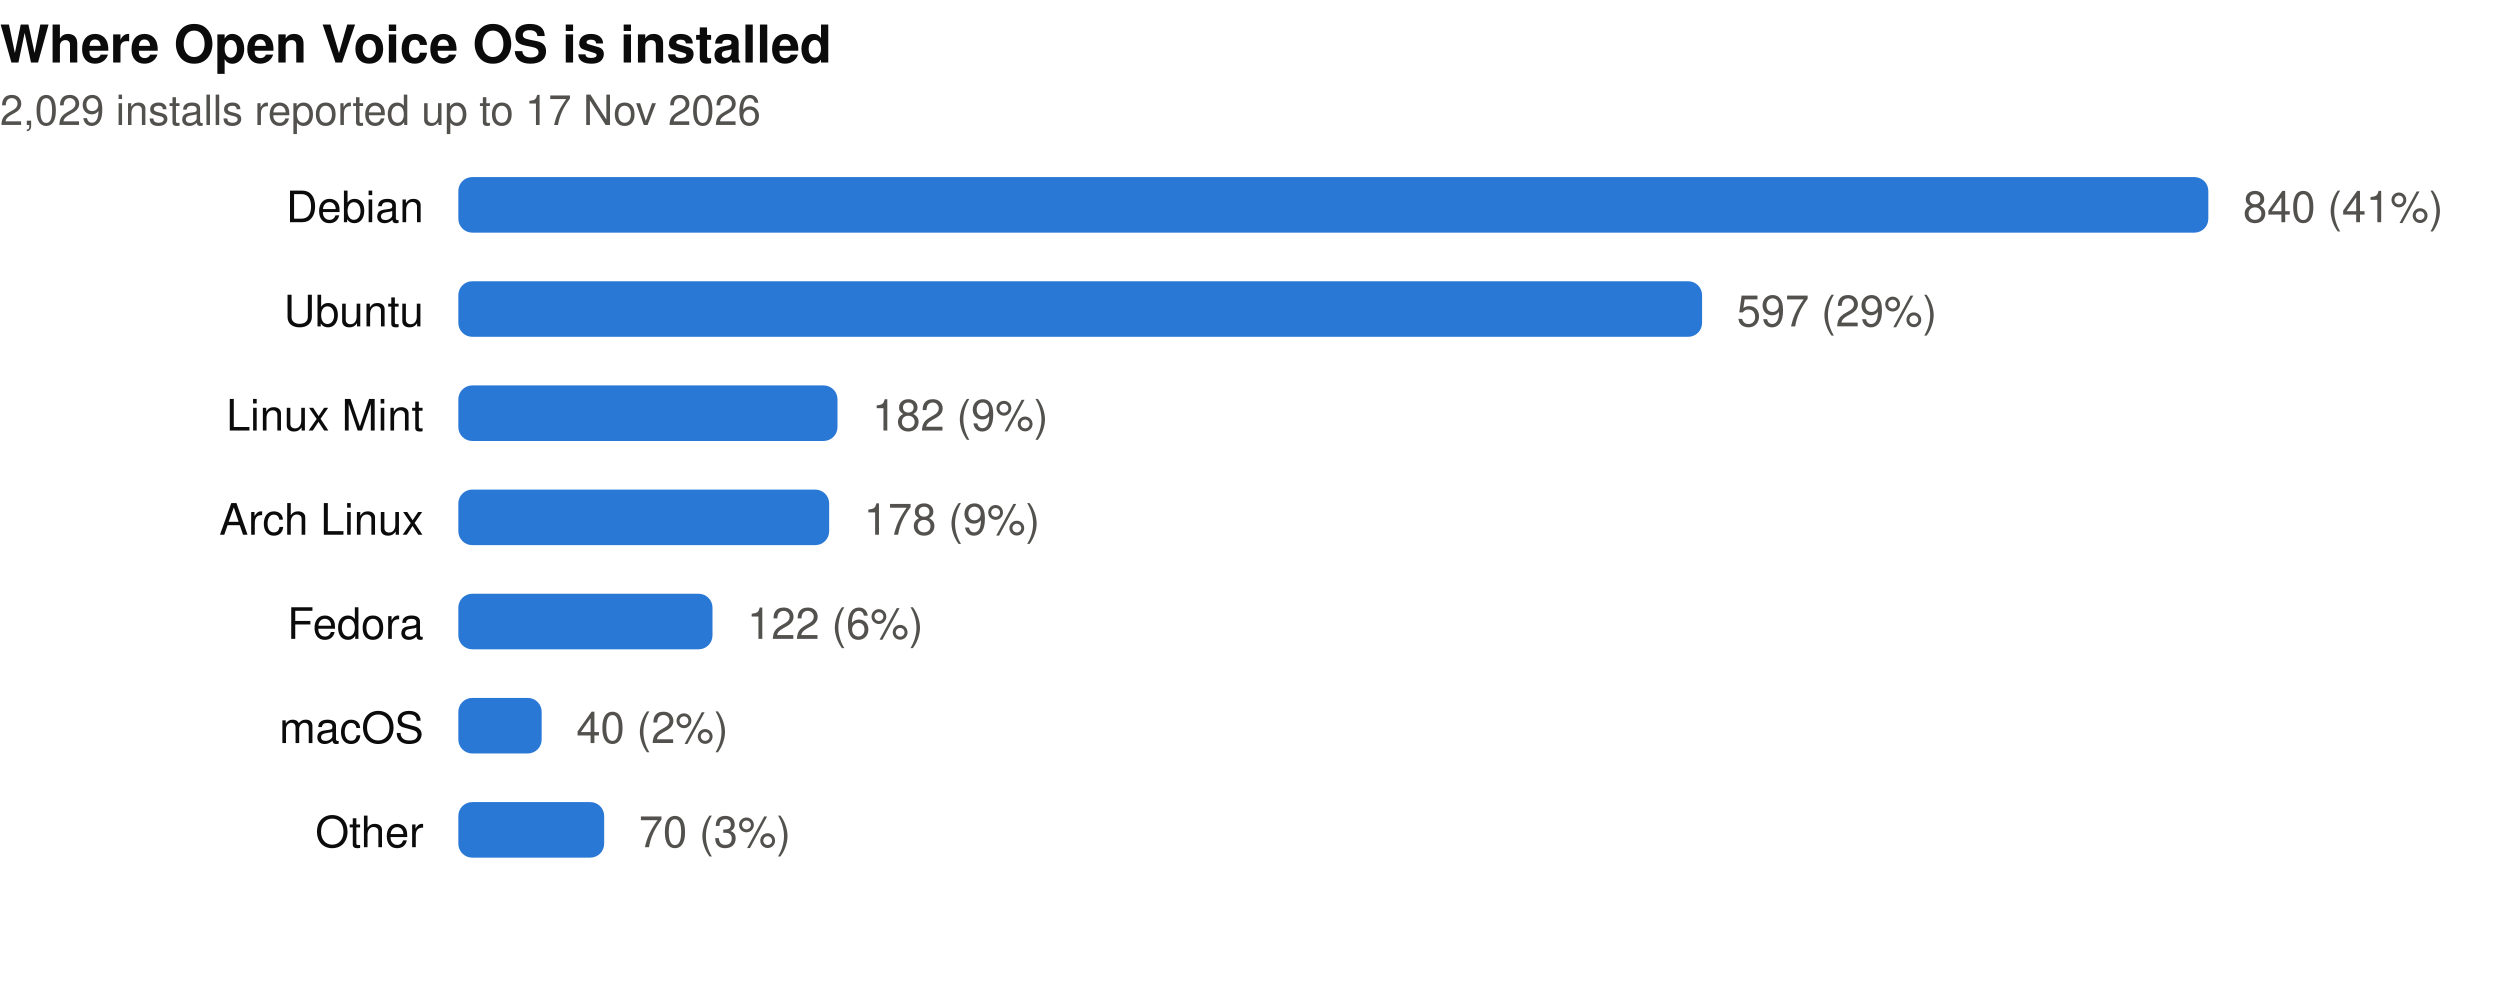
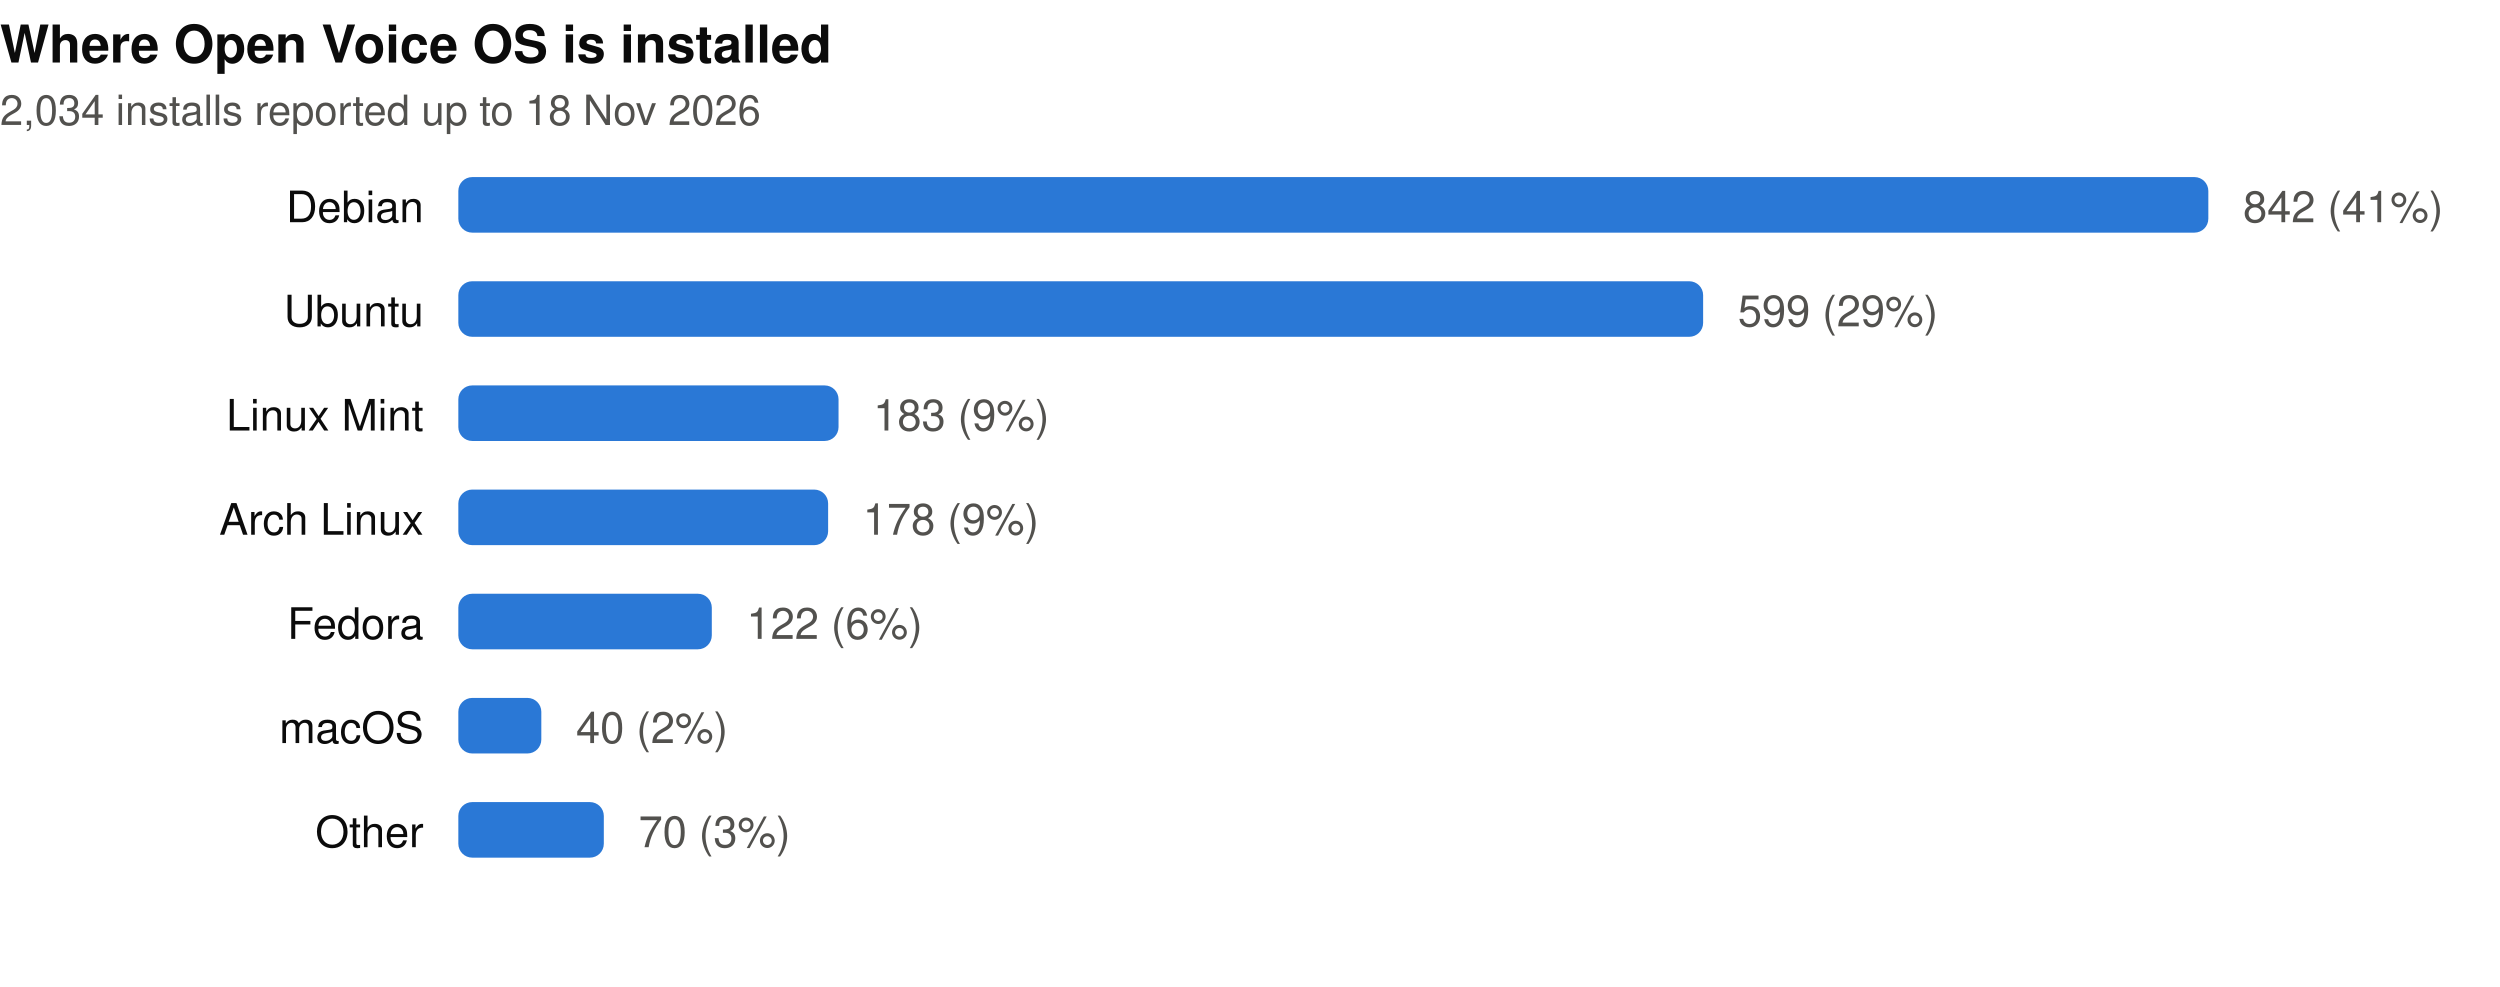
- <svg xmlns="http://www.w3.org/2000/svg" width="720" height="284" viewBox="0 0 720 284" role="img" aria-label="Where Open Voice OS is installed. 2,029 installs reported up to 17 Nov 2026">
+ <svg xmlns="http://www.w3.org/2000/svg" width="720" height="284" viewBox="0 0 720 284" role="img" aria-label="Where Open Voice OS is installed. 2,034 installs reported up to 18 Nov 2026">
  <text x="0" y="18" font-family="ui-sans-serif,-apple-system,BlinkMacSystemFont,'Segoe UI',Helvetica,Arial,sans-serif" font-size="15" font-weight="600" fill="#0b0b0b">Where Open Voice OS is installed</text>
-   <text x="0" y="36" font-family="ui-sans-serif,-apple-system,BlinkMacSystemFont,'Segoe UI',Helvetica,Arial,sans-serif" font-size="12" fill="#52514e">2,029 installs reported up to 17 Nov 2026</text>
+   <text x="0" y="36" font-family="ui-sans-serif,-apple-system,BlinkMacSystemFont,'Segoe UI',Helvetica,Arial,sans-serif" font-size="12" fill="#52514e">2,034 installs reported up to 18 Nov 2026</text>
  <text x="122" y="64.0" text-anchor="end" font-family="ui-sans-serif,-apple-system,BlinkMacSystemFont,'Segoe UI',Helvetica,Arial,sans-serif" font-size="12.5" fill="#0b0b0b">Debian</text>
  <rect x="132" y="51.0" width="504.0" height="16" rx="4" fill="#2a78d6" />
-   <text x="646.0" y="64.0" font-family="ui-sans-serif,-apple-system,BlinkMacSystemFont,'Segoe UI',Helvetica,Arial,sans-serif" font-size="12.5" fill="#52514e">840 (41%)</text>
+   <text x="646.0" y="64.0" font-family="ui-sans-serif,-apple-system,BlinkMacSystemFont,'Segoe UI',Helvetica,Arial,sans-serif" font-size="12.5" fill="#52514e">842 (41%)</text>
  <text x="122" y="94.0" text-anchor="end" font-family="ui-sans-serif,-apple-system,BlinkMacSystemFont,'Segoe UI',Helvetica,Arial,sans-serif" font-size="12.5" fill="#0b0b0b">Ubuntu</text>
-   <rect x="132" y="81.0" width="358.2" height="16" rx="4" fill="#2a78d6" />
-   <text x="500.2" y="94.0" font-family="ui-sans-serif,-apple-system,BlinkMacSystemFont,'Segoe UI',Helvetica,Arial,sans-serif" font-size="12.5" fill="#52514e">597 (29%)</text>
+   <rect x="132" y="81.0" width="358.5" height="16" rx="4" fill="#2a78d6" />
+   <text x="500.5" y="94.0" font-family="ui-sans-serif,-apple-system,BlinkMacSystemFont,'Segoe UI',Helvetica,Arial,sans-serif" font-size="12.5" fill="#52514e">599 (29%)</text>
  <text x="122" y="124.0" text-anchor="end" font-family="ui-sans-serif,-apple-system,BlinkMacSystemFont,'Segoe UI',Helvetica,Arial,sans-serif" font-size="12.5" fill="#0b0b0b">Linux Mint</text>
-   <rect x="132" y="111.0" width="109.2" height="16" rx="4" fill="#2a78d6" />
-   <text x="251.2" y="124.0" font-family="ui-sans-serif,-apple-system,BlinkMacSystemFont,'Segoe UI',Helvetica,Arial,sans-serif" font-size="12.5" fill="#52514e">182 (9%)</text>
+   <rect x="132" y="111.0" width="109.5" height="16" rx="4" fill="#2a78d6" />
+   <text x="251.5" y="124.0" font-family="ui-sans-serif,-apple-system,BlinkMacSystemFont,'Segoe UI',Helvetica,Arial,sans-serif" font-size="12.5" fill="#52514e">183 (9%)</text>
  <text x="122" y="154.0" text-anchor="end" font-family="ui-sans-serif,-apple-system,BlinkMacSystemFont,'Segoe UI',Helvetica,Arial,sans-serif" font-size="12.5" fill="#0b0b0b">Arch Linux</text>
-   <rect x="132" y="141.0" width="106.8" height="16" rx="4" fill="#2a78d6" />
-   <text x="248.8" y="154.0" font-family="ui-sans-serif,-apple-system,BlinkMacSystemFont,'Segoe UI',Helvetica,Arial,sans-serif" font-size="12.5" fill="#52514e">178 (9%)</text>
+   <rect x="132" y="141.0" width="106.5" height="16" rx="4" fill="#2a78d6" />
+   <text x="248.5" y="154.0" font-family="ui-sans-serif,-apple-system,BlinkMacSystemFont,'Segoe UI',Helvetica,Arial,sans-serif" font-size="12.5" fill="#52514e">178 (9%)</text>
  <text x="122" y="184.0" text-anchor="end" font-family="ui-sans-serif,-apple-system,BlinkMacSystemFont,'Segoe UI',Helvetica,Arial,sans-serif" font-size="12.5" fill="#0b0b0b">Fedora</text>
-   <rect x="132" y="171.0" width="73.2" height="16" rx="4" fill="#2a78d6" />
-   <text x="215.2" y="184.0" font-family="ui-sans-serif,-apple-system,BlinkMacSystemFont,'Segoe UI',Helvetica,Arial,sans-serif" font-size="12.5" fill="#52514e">122 (6%)</text>
+   <rect x="132" y="171.0" width="73.0" height="16" rx="4" fill="#2a78d6" />
+   <text x="215.0" y="184.0" font-family="ui-sans-serif,-apple-system,BlinkMacSystemFont,'Segoe UI',Helvetica,Arial,sans-serif" font-size="12.5" fill="#52514e">122 (6%)</text>
  <text x="122" y="214.0" text-anchor="end" font-family="ui-sans-serif,-apple-system,BlinkMacSystemFont,'Segoe UI',Helvetica,Arial,sans-serif" font-size="12.5" fill="#0b0b0b">macOS</text>
-   <rect x="132" y="201.0" width="24.0" height="16" rx="4" fill="#2a78d6" />
-   <text x="166.0" y="214.0" font-family="ui-sans-serif,-apple-system,BlinkMacSystemFont,'Segoe UI',Helvetica,Arial,sans-serif" font-size="12.5" fill="#52514e">40 (2%)</text>
+   <rect x="132" y="201.0" width="23.9" height="16" rx="4" fill="#2a78d6" />
+   <text x="165.9" y="214.0" font-family="ui-sans-serif,-apple-system,BlinkMacSystemFont,'Segoe UI',Helvetica,Arial,sans-serif" font-size="12.5" fill="#52514e">40 (2%)</text>
  <text x="122" y="244.0" text-anchor="end" font-family="ui-sans-serif,-apple-system,BlinkMacSystemFont,'Segoe UI',Helvetica,Arial,sans-serif" font-size="12.5" fill="#0b0b0b">Other</text>
-   <rect x="132" y="231.0" width="42.0" height="16" rx="4" fill="#2a78d6" />
-   <text x="184.0" y="244.0" font-family="ui-sans-serif,-apple-system,BlinkMacSystemFont,'Segoe UI',Helvetica,Arial,sans-serif" font-size="12.5" fill="#52514e">70 (3%)</text>
+   <rect x="132" y="231.0" width="41.9" height="16" rx="4" fill="#2a78d6" />
+   <text x="183.9" y="244.0" font-family="ui-sans-serif,-apple-system,BlinkMacSystemFont,'Segoe UI',Helvetica,Arial,sans-serif" font-size="12.5" fill="#52514e">70 (3%)</text>
</svg>
